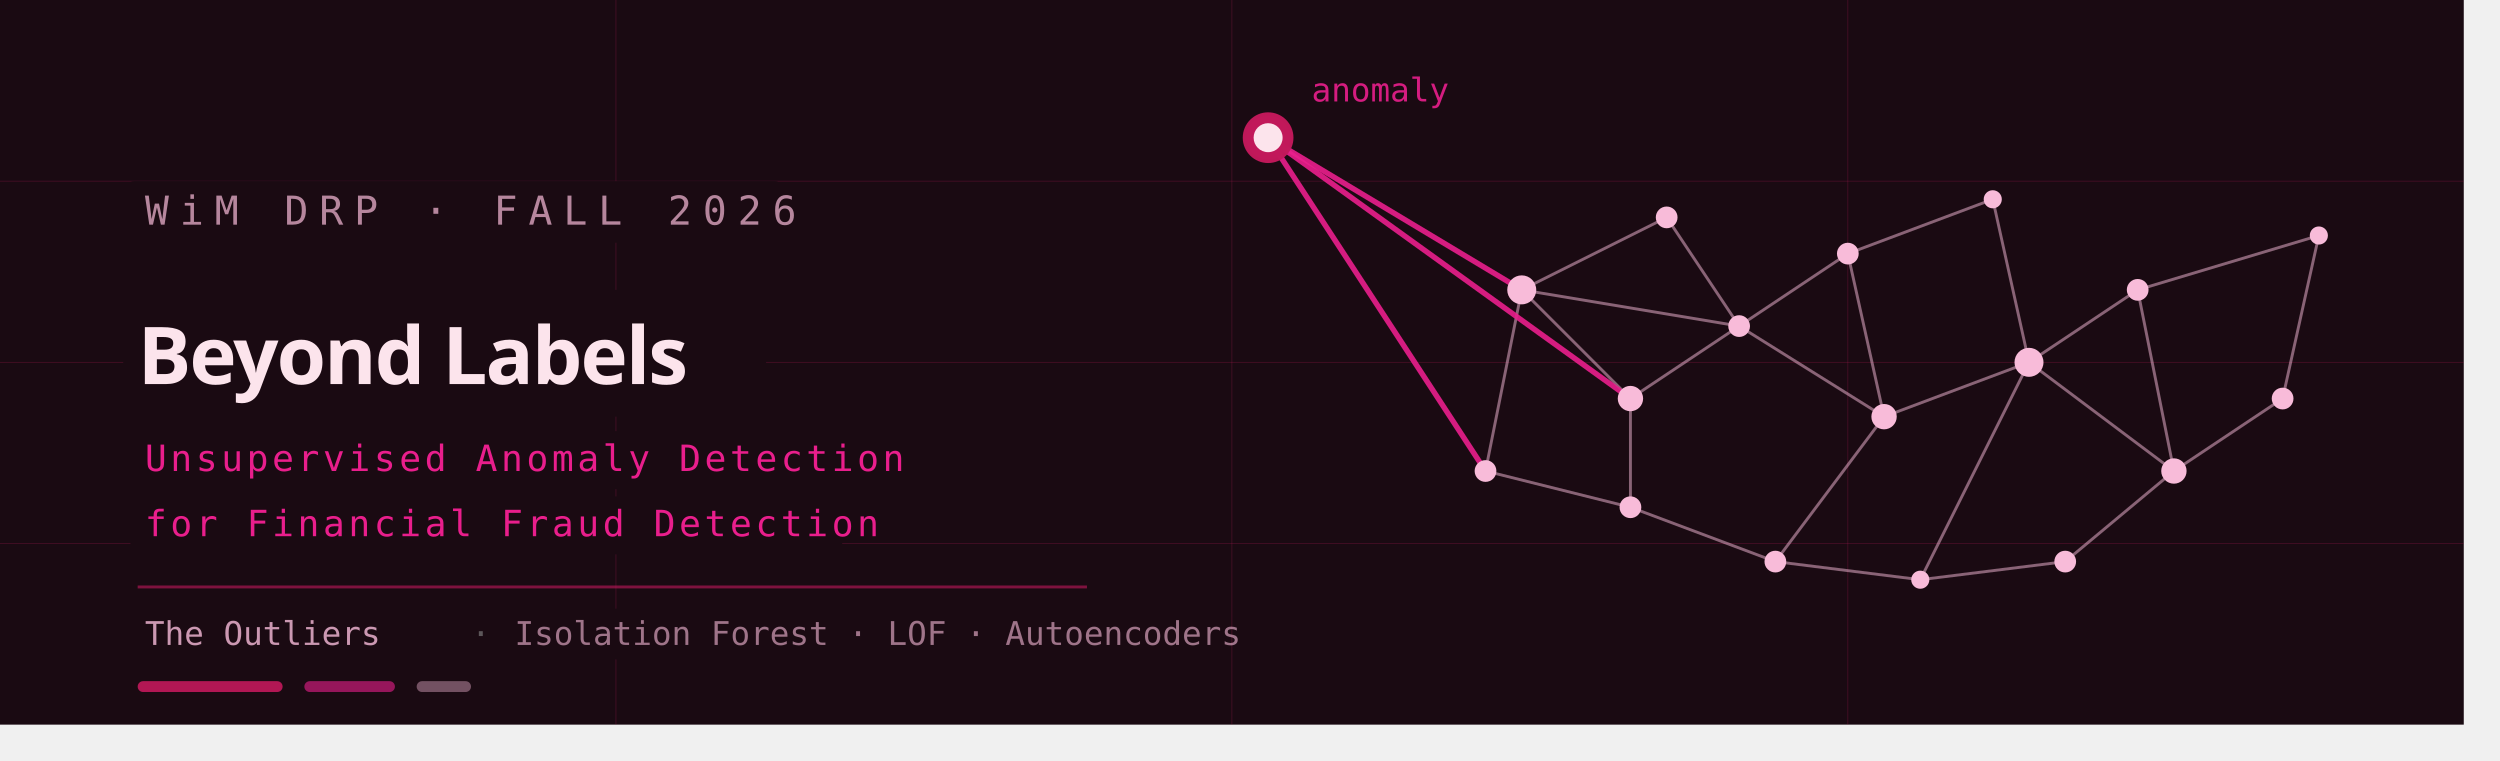
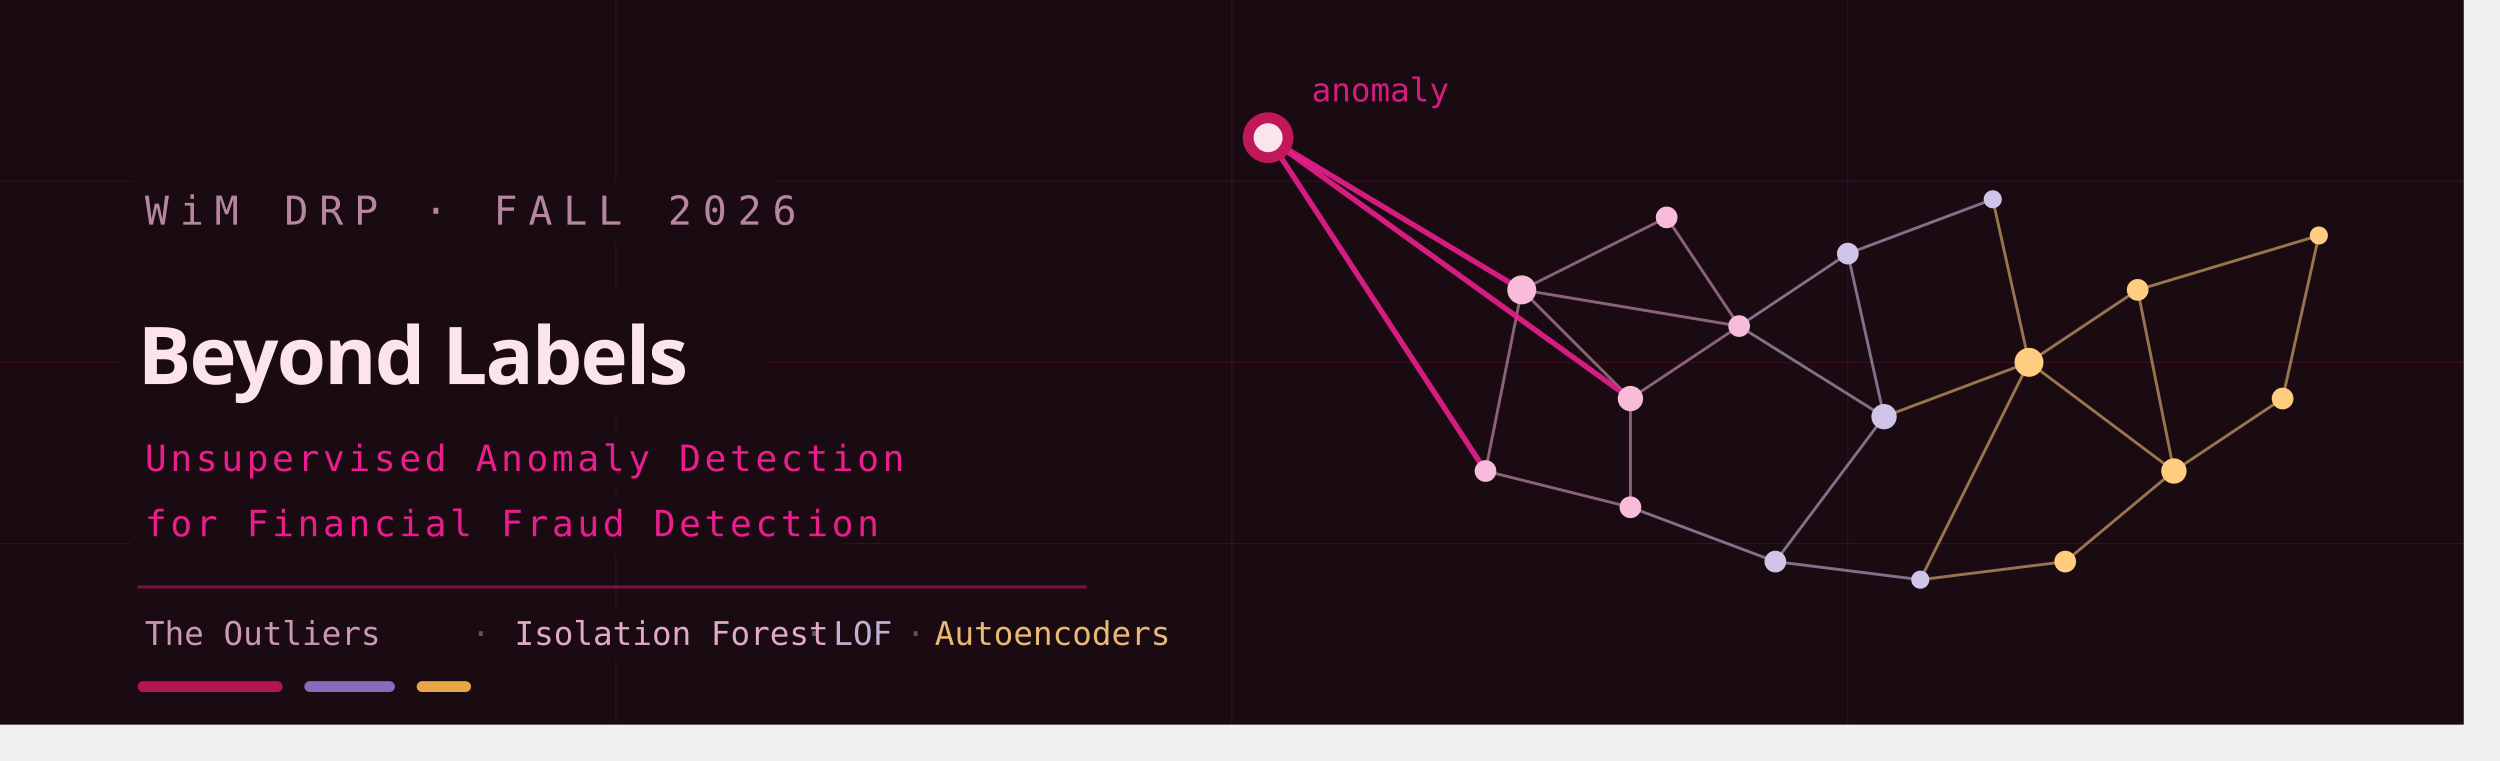
<svg xmlns="http://www.w3.org/2000/svg" width="100%" viewBox="0 0 690 210" role="img" style="">
  <defs>
    <style>
	@keyframes anomaly-pulse {
		0%, 100% { opacity: 0.28; transform: scale(1); }
		50% { opacity: 0.72; transform: scale(1.7); }
	}
	.anomaly-halo {
		transform-box: fill-box;
		transform-origin: center;
		animation: anomaly-pulse 2.4s ease-in-out infinite;
	}
	@media (prefers-reduced-motion: reduce) {
		.anomaly-halo { animation: none; }
	}
</style>
    <mask id="imagine-text-gaps-5be674" maskUnits="userSpaceOnUse">
      <rect x="0" y="0" width="690" height="210" fill="white" />
      <rect x="358" y="18" width="42.689" height="14" fill="black" rx="2" />
      <rect x="35" y="50" width="180.922" height="17" fill="black" rx="2" />
      <rect x="34" y="80" width="177.443" height="35" fill="black" rx="2" />
      <rect x="36" y="119" width="202.953" height="16" fill="black" rx="2" />
      <rect x="36" y="137" width="196.453" height="16" fill="black" rx="2" />
      <rect x="36" y="168" width="67.431" height="14" fill="black" rx="2" />
      <rect x="126" y="168" width="12.953" height="14" fill="black" rx="2" />
      <rect x="138" y="168" width="191.137" height="14" fill="black" rx="2" />
    </mask>
  </defs>
  <rect width="680" height="200" fill="#1a0a12" style="fill:rgb(26, 10, 18);stroke:none;color:rgb(11, 11, 11);stroke-width:1px;stroke-linecap:butt;stroke-linejoin:miter;opacity:1;font-family:anthropic-sans, -apple-system, BlinkMacSystemFont, &quot;Segoe UI&quot;, sans-serif;font-size:16px;font-weight:400;text-anchor:start;dominant-baseline:auto" />
  <line x1="0" y1="50" x2="680" y2="50" stroke="#C2185B" stroke-width="0.2" opacity="0.3" mask="url(#imagine-text-gaps-5be674)" style="fill:rgb(0, 0, 0);stroke:rgb(194, 24, 91);color:rgb(11, 11, 11);stroke-width:0.2px;stroke-linecap:butt;stroke-linejoin:miter;opacity:0.3;font-family:anthropic-sans, -apple-system, BlinkMacSystemFont, &quot;Segoe UI&quot;, sans-serif;font-size:16px;font-weight:400;text-anchor:start;dominant-baseline:auto" />
  <line x1="0" y1="100" x2="680" y2="100" stroke="#C2185B" stroke-width="0.2" opacity="0.3" mask="url(#imagine-text-gaps-5be674)" style="fill:rgb(0, 0, 0);stroke:rgb(194, 24, 91);color:rgb(11, 11, 11);stroke-width:0.2px;stroke-linecap:butt;stroke-linejoin:miter;opacity:0.3;font-family:anthropic-sans, -apple-system, BlinkMacSystemFont, &quot;Segoe UI&quot;, sans-serif;font-size:16px;font-weight:400;text-anchor:start;dominant-baseline:auto" />
  <line x1="0" y1="150" x2="680" y2="150" stroke="#C2185B" stroke-width="0.2" opacity="0.3" mask="url(#imagine-text-gaps-5be674)" style="fill:rgb(0, 0, 0);stroke:rgb(194, 24, 91);color:rgb(11, 11, 11);stroke-width:0.2px;stroke-linecap:butt;stroke-linejoin:miter;opacity:0.3;font-family:anthropic-sans, -apple-system, BlinkMacSystemFont, &quot;Segoe UI&quot;, sans-serif;font-size:16px;font-weight:400;text-anchor:start;dominant-baseline:auto" />
  <line x1="170" y1="0" x2="170" y2="200" stroke="#C2185B" stroke-width="0.2" opacity="0.3" mask="url(#imagine-text-gaps-5be674)" style="fill:rgb(0, 0, 0);stroke:rgb(194, 24, 91);color:rgb(11, 11, 11);stroke-width:0.2px;stroke-linecap:butt;stroke-linejoin:miter;opacity:0.3;font-family:anthropic-sans, -apple-system, BlinkMacSystemFont, &quot;Segoe UI&quot;, sans-serif;font-size:16px;font-weight:400;text-anchor:start;dominant-baseline:auto" />
  <line x1="340" y1="0" x2="340" y2="200" stroke="#C2185B" stroke-width="0.2" opacity="0.3" style="fill:rgb(0, 0, 0);stroke:rgb(194, 24, 91);color:rgb(11, 11, 11);stroke-width:0.2px;stroke-linecap:butt;stroke-linejoin:miter;opacity:0.3;font-family:anthropic-sans, -apple-system, BlinkMacSystemFont, &quot;Segoe UI&quot;, sans-serif;font-size:16px;font-weight:400;text-anchor:start;dominant-baseline:auto" />
  <line x1="510" y1="0" x2="510" y2="200" stroke="#C2185B" stroke-width="0.2" opacity="0.3" style="fill:rgb(0, 0, 0);stroke:rgb(194, 24, 91);color:rgb(11, 11, 11);stroke-width:0.2px;stroke-linecap:butt;stroke-linejoin:miter;opacity:0.3;font-family:anthropic-sans, -apple-system, BlinkMacSystemFont, &quot;Segoe UI&quot;, sans-serif;font-size:16px;font-weight:400;text-anchor:start;dominant-baseline:auto" />
  <line x1="420" y1="80" x2="460" y2="60" style="fill:rgb(0, 0, 0);stroke:rgb(248, 187, 217);color:rgb(11, 11, 11);stroke-width:0.8px;stroke-linecap:butt;stroke-linejoin:miter;opacity:0.5;font-family:anthropic-sans, -apple-system, BlinkMacSystemFont, &quot;Segoe UI&quot;, sans-serif;font-size:16px;font-weight:400;text-anchor:start;dominant-baseline:auto" />
  <line x1="420" y1="80" x2="450" y2="110" style="fill:rgb(0, 0, 0);stroke:rgb(248, 187, 217);color:rgb(11, 11, 11);stroke-width:0.8px;stroke-linecap:butt;stroke-linejoin:miter;opacity:0.5;font-family:anthropic-sans, -apple-system, BlinkMacSystemFont, &quot;Segoe UI&quot;, sans-serif;font-size:16px;font-weight:400;text-anchor:start;dominant-baseline:auto" />
  <line x1="420" y1="80" x2="480" y2="90" style="fill:rgb(0, 0, 0);stroke:rgb(248, 187, 217);color:rgb(11, 11, 11);stroke-width:0.8px;stroke-linecap:butt;stroke-linejoin:miter;opacity:0.5;font-family:anthropic-sans, -apple-system, BlinkMacSystemFont, &quot;Segoe UI&quot;, sans-serif;font-size:16px;font-weight:400;text-anchor:start;dominant-baseline:auto" />
  <line x1="460" y1="60" x2="480" y2="90" style="fill:rgb(0, 0, 0);stroke:rgb(248, 187, 217);color:rgb(11, 11, 11);stroke-width:0.8px;stroke-linecap:butt;stroke-linejoin:miter;opacity:0.5;font-family:anthropic-sans, -apple-system, BlinkMacSystemFont, &quot;Segoe UI&quot;, sans-serif;font-size:16px;font-weight:400;text-anchor:start;dominant-baseline:auto" />
  <line x1="450" y1="110" x2="480" y2="90" style="fill:rgb(0, 0, 0);stroke:rgb(248, 187, 217);color:rgb(11, 11, 11);stroke-width:0.8px;stroke-linecap:butt;stroke-linejoin:miter;opacity:0.5;font-family:anthropic-sans, -apple-system, BlinkMacSystemFont, &quot;Segoe UI&quot;, sans-serif;font-size:16px;font-weight:400;text-anchor:start;dominant-baseline:auto" />
-   <line x1="480" y1="90" x2="510" y2="70" style="fill:rgb(0, 0, 0);stroke:rgb(248, 187, 217);color:rgb(11, 11, 11);stroke-width:0.8px;stroke-linecap:butt;stroke-linejoin:miter;opacity:0.5;font-family:anthropic-sans, -apple-system, BlinkMacSystemFont, &quot;Segoe UI&quot;, sans-serif;font-size:16px;font-weight:400;text-anchor:start;dominant-baseline:auto" />
-   <line x1="480" y1="90" x2="520" y2="115" style="fill:rgb(0, 0, 0);stroke:rgb(248, 187, 217);color:rgb(11, 11, 11);stroke-width:0.8px;stroke-linecap:butt;stroke-linejoin:miter;opacity:0.5;font-family:anthropic-sans, -apple-system, BlinkMacSystemFont, &quot;Segoe UI&quot;, sans-serif;font-size:16px;font-weight:400;text-anchor:start;dominant-baseline:auto" />
-   <line x1="510" y1="70" x2="520" y2="115" style="fill:rgb(0, 0, 0);stroke:rgb(248, 187, 217);color:rgb(11, 11, 11);stroke-width:0.8px;stroke-linecap:butt;stroke-linejoin:miter;opacity:0.5;font-family:anthropic-sans, -apple-system, BlinkMacSystemFont, &quot;Segoe UI&quot;, sans-serif;font-size:16px;font-weight:400;text-anchor:start;dominant-baseline:auto" />
-   <line x1="520" y1="115" x2="560" y2="100" style="fill:rgb(0, 0, 0);stroke:rgb(248, 187, 217);color:rgb(11, 11, 11);stroke-width:0.8px;stroke-linecap:butt;stroke-linejoin:miter;opacity:0.5;font-family:anthropic-sans, -apple-system, BlinkMacSystemFont, &quot;Segoe UI&quot;, sans-serif;font-size:16px;font-weight:400;text-anchor:start;dominant-baseline:auto" />
-   <line x1="510" y1="70" x2="550" y2="55" style="fill:rgb(0, 0, 0);stroke:rgb(248, 187, 217);color:rgb(11, 11, 11);stroke-width:0.8px;stroke-linecap:butt;stroke-linejoin:miter;opacity:0.5;font-family:anthropic-sans, -apple-system, BlinkMacSystemFont, &quot;Segoe UI&quot;, sans-serif;font-size:16px;font-weight:400;text-anchor:start;dominant-baseline:auto" />
-   <line x1="550" y1="55" x2="560" y2="100" style="fill:rgb(0, 0, 0);stroke:rgb(248, 187, 217);color:rgb(11, 11, 11);stroke-width:0.8px;stroke-linecap:butt;stroke-linejoin:miter;opacity:0.5;font-family:anthropic-sans, -apple-system, BlinkMacSystemFont, &quot;Segoe UI&quot;, sans-serif;font-size:16px;font-weight:400;text-anchor:start;dominant-baseline:auto" />
-   <line x1="560" y1="100" x2="590" y2="80" style="fill:rgb(0, 0, 0);stroke:rgb(248, 187, 217);color:rgb(11, 11, 11);stroke-width:0.8px;stroke-linecap:butt;stroke-linejoin:miter;opacity:0.5;font-family:anthropic-sans, -apple-system, BlinkMacSystemFont, &quot;Segoe UI&quot;, sans-serif;font-size:16px;font-weight:400;text-anchor:start;dominant-baseline:auto" />
-   <line x1="560" y1="100" x2="600" y2="130" style="fill:rgb(0, 0, 0);stroke:rgb(248, 187, 217);color:rgb(11, 11, 11);stroke-width:0.8px;stroke-linecap:butt;stroke-linejoin:miter;opacity:0.5;font-family:anthropic-sans, -apple-system, BlinkMacSystemFont, &quot;Segoe UI&quot;, sans-serif;font-size:16px;font-weight:400;text-anchor:start;dominant-baseline:auto" />
-   <line x1="590" y1="80" x2="600" y2="130" style="fill:rgb(0, 0, 0);stroke:rgb(248, 187, 217);color:rgb(11, 11, 11);stroke-width:0.8px;stroke-linecap:butt;stroke-linejoin:miter;opacity:0.5;font-family:anthropic-sans, -apple-system, BlinkMacSystemFont, &quot;Segoe UI&quot;, sans-serif;font-size:16px;font-weight:400;text-anchor:start;dominant-baseline:auto" />
-   <line x1="600" y1="130" x2="630" y2="110" style="fill:rgb(0, 0, 0);stroke:rgb(248, 187, 217);color:rgb(11, 11, 11);stroke-width:0.8px;stroke-linecap:butt;stroke-linejoin:miter;opacity:0.5;font-family:anthropic-sans, -apple-system, BlinkMacSystemFont, &quot;Segoe UI&quot;, sans-serif;font-size:16px;font-weight:400;text-anchor:start;dominant-baseline:auto" />
-   <line x1="590" y1="80" x2="640" y2="65" style="fill:rgb(0, 0, 0);stroke:rgb(248, 187, 217);color:rgb(11, 11, 11);stroke-width:0.8px;stroke-linecap:butt;stroke-linejoin:miter;opacity:0.5;font-family:anthropic-sans, -apple-system, BlinkMacSystemFont, &quot;Segoe UI&quot;, sans-serif;font-size:16px;font-weight:400;text-anchor:start;dominant-baseline:auto" />
-   <line x1="640" y1="65" x2="630" y2="110" style="fill:rgb(0, 0, 0);stroke:rgb(248, 187, 217);color:rgb(11, 11, 11);stroke-width:0.8px;stroke-linecap:butt;stroke-linejoin:miter;opacity:0.5;font-family:anthropic-sans, -apple-system, BlinkMacSystemFont, &quot;Segoe UI&quot;, sans-serif;font-size:16px;font-weight:400;text-anchor:start;dominant-baseline:auto" />
  <line x1="420" y1="80" x2="410" y2="130" style="fill:rgb(0, 0, 0);stroke:rgb(248, 187, 217);color:rgb(11, 11, 11);stroke-width:0.8px;stroke-linecap:butt;stroke-linejoin:miter;opacity:0.5;font-family:anthropic-sans, -apple-system, BlinkMacSystemFont, &quot;Segoe UI&quot;, sans-serif;font-size:16px;font-weight:400;text-anchor:start;dominant-baseline:auto" />
  <line x1="410" y1="130" x2="450" y2="140" style="fill:rgb(0, 0, 0);stroke:rgb(248, 187, 217);color:rgb(11, 11, 11);stroke-width:0.8px;stroke-linecap:butt;stroke-linejoin:miter;opacity:0.5;font-family:anthropic-sans, -apple-system, BlinkMacSystemFont, &quot;Segoe UI&quot;, sans-serif;font-size:16px;font-weight:400;text-anchor:start;dominant-baseline:auto" />
  <line x1="450" y1="140" x2="450" y2="110" style="fill:rgb(0, 0, 0);stroke:rgb(248, 187, 217);color:rgb(11, 11, 11);stroke-width:0.8px;stroke-linecap:butt;stroke-linejoin:miter;opacity:0.5;font-family:anthropic-sans, -apple-system, BlinkMacSystemFont, &quot;Segoe UI&quot;, sans-serif;font-size:16px;font-weight:400;text-anchor:start;dominant-baseline:auto" />
-   <line x1="450" y1="140" x2="490" y2="155" style="fill:rgb(0, 0, 0);stroke:rgb(248, 187, 217);color:rgb(11, 11, 11);stroke-width:0.8px;stroke-linecap:butt;stroke-linejoin:miter;opacity:0.5;font-family:anthropic-sans, -apple-system, BlinkMacSystemFont, &quot;Segoe UI&quot;, sans-serif;font-size:16px;font-weight:400;text-anchor:start;dominant-baseline:auto" />
-   <line x1="490" y1="155" x2="520" y2="115" style="fill:rgb(0, 0, 0);stroke:rgb(248, 187, 217);color:rgb(11, 11, 11);stroke-width:0.8px;stroke-linecap:butt;stroke-linejoin:miter;opacity:0.5;font-family:anthropic-sans, -apple-system, BlinkMacSystemFont, &quot;Segoe UI&quot;, sans-serif;font-size:16px;font-weight:400;text-anchor:start;dominant-baseline:auto" />
-   <line x1="490" y1="155" x2="530" y2="160" style="fill:rgb(0, 0, 0);stroke:rgb(248, 187, 217);color:rgb(11, 11, 11);stroke-width:0.8px;stroke-linecap:butt;stroke-linejoin:miter;opacity:0.5;font-family:anthropic-sans, -apple-system, BlinkMacSystemFont, &quot;Segoe UI&quot;, sans-serif;font-size:16px;font-weight:400;text-anchor:start;dominant-baseline:auto" />
-   <line x1="530" y1="160" x2="560" y2="100" style="fill:rgb(0, 0, 0);stroke:rgb(248, 187, 217);color:rgb(11, 11, 11);stroke-width:0.8px;stroke-linecap:butt;stroke-linejoin:miter;opacity:0.5;font-family:anthropic-sans, -apple-system, BlinkMacSystemFont, &quot;Segoe UI&quot;, sans-serif;font-size:16px;font-weight:400;text-anchor:start;dominant-baseline:auto" />
-   <line x1="530" y1="160" x2="570" y2="155" style="fill:rgb(0, 0, 0);stroke:rgb(248, 187, 217);color:rgb(11, 11, 11);stroke-width:0.8px;stroke-linecap:butt;stroke-linejoin:miter;opacity:0.5;font-family:anthropic-sans, -apple-system, BlinkMacSystemFont, &quot;Segoe UI&quot;, sans-serif;font-size:16px;font-weight:400;text-anchor:start;dominant-baseline:auto" />
-   <line x1="570" y1="155" x2="600" y2="130" style="fill:rgb(0, 0, 0);stroke:rgb(248, 187, 217);color:rgb(11, 11, 11);stroke-width:0.8px;stroke-linecap:butt;stroke-linejoin:miter;opacity:0.5;font-family:anthropic-sans, -apple-system, BlinkMacSystemFont, &quot;Segoe UI&quot;, sans-serif;font-size:16px;font-weight:400;text-anchor:start;dominant-baseline:auto" />
+   <line x1="480" y1="90" x2="510" y2="70" style="fill:rgb(0, 0, 0);stroke:rgb(209, 196, 233);color:rgb(11, 11, 11);stroke-width:0.8px;stroke-linecap:butt;stroke-linejoin:miter;opacity:0.55;font-family:anthropic-sans, -apple-system, BlinkMacSystemFont, &quot;Segoe UI&quot;, sans-serif;font-size:16px;font-weight:400;text-anchor:start;dominant-baseline:auto" />
+   <line x1="480" y1="90" x2="520" y2="115" style="fill:rgb(0, 0, 0);stroke:rgb(209, 196, 233);color:rgb(11, 11, 11);stroke-width:0.8px;stroke-linecap:butt;stroke-linejoin:miter;opacity:0.55;font-family:anthropic-sans, -apple-system, BlinkMacSystemFont, &quot;Segoe UI&quot;, sans-serif;font-size:16px;font-weight:400;text-anchor:start;dominant-baseline:auto" />
+   <line x1="510" y1="70" x2="520" y2="115" style="fill:rgb(0, 0, 0);stroke:rgb(209, 196, 233);color:rgb(11, 11, 11);stroke-width:0.8px;stroke-linecap:butt;stroke-linejoin:miter;opacity:0.55;font-family:anthropic-sans, -apple-system, BlinkMacSystemFont, &quot;Segoe UI&quot;, sans-serif;font-size:16px;font-weight:400;text-anchor:start;dominant-baseline:auto" />
+   <line x1="510" y1="70" x2="550" y2="55" style="fill:rgb(0, 0, 0);stroke:rgb(209, 196, 233);color:rgb(11, 11, 11);stroke-width:0.8px;stroke-linecap:butt;stroke-linejoin:miter;opacity:0.55;font-family:anthropic-sans, -apple-system, BlinkMacSystemFont, &quot;Segoe UI&quot;, sans-serif;font-size:16px;font-weight:400;text-anchor:start;dominant-baseline:auto" />
+   <line x1="450" y1="140" x2="490" y2="155" style="fill:rgb(0, 0, 0);stroke:rgb(209, 196, 233);color:rgb(11, 11, 11);stroke-width:0.8px;stroke-linecap:butt;stroke-linejoin:miter;opacity:0.55;font-family:anthropic-sans, -apple-system, BlinkMacSystemFont, &quot;Segoe UI&quot;, sans-serif;font-size:16px;font-weight:400;text-anchor:start;dominant-baseline:auto" />
+   <line x1="490" y1="155" x2="520" y2="115" style="fill:rgb(0, 0, 0);stroke:rgb(209, 196, 233);color:rgb(11, 11, 11);stroke-width:0.8px;stroke-linecap:butt;stroke-linejoin:miter;opacity:0.55;font-family:anthropic-sans, -apple-system, BlinkMacSystemFont, &quot;Segoe UI&quot;, sans-serif;font-size:16px;font-weight:400;text-anchor:start;dominant-baseline:auto" />
+   <line x1="490" y1="155" x2="530" y2="160" style="fill:rgb(0, 0, 0);stroke:rgb(209, 196, 233);color:rgb(11, 11, 11);stroke-width:0.8px;stroke-linecap:butt;stroke-linejoin:miter;opacity:0.55;font-family:anthropic-sans, -apple-system, BlinkMacSystemFont, &quot;Segoe UI&quot;, sans-serif;font-size:16px;font-weight:400;text-anchor:start;dominant-baseline:auto" />
+   <line x1="520" y1="115" x2="560" y2="100" style="fill:rgb(0, 0, 0);stroke:rgb(255, 204, 128);color:rgb(11, 11, 11);stroke-width:0.8px;stroke-linecap:butt;stroke-linejoin:miter;opacity:0.55;font-family:anthropic-sans, -apple-system, BlinkMacSystemFont, &quot;Segoe UI&quot;, sans-serif;font-size:16px;font-weight:400;text-anchor:start;dominant-baseline:auto" />
+   <line x1="550" y1="55" x2="560" y2="100" style="fill:rgb(0, 0, 0);stroke:rgb(255, 204, 128);color:rgb(11, 11, 11);stroke-width:0.8px;stroke-linecap:butt;stroke-linejoin:miter;opacity:0.55;font-family:anthropic-sans, -apple-system, BlinkMacSystemFont, &quot;Segoe UI&quot;, sans-serif;font-size:16px;font-weight:400;text-anchor:start;dominant-baseline:auto" />
+   <line x1="560" y1="100" x2="590" y2="80" style="fill:rgb(0, 0, 0);stroke:rgb(255, 204, 128);color:rgb(11, 11, 11);stroke-width:0.8px;stroke-linecap:butt;stroke-linejoin:miter;opacity:0.55;font-family:anthropic-sans, -apple-system, BlinkMacSystemFont, &quot;Segoe UI&quot;, sans-serif;font-size:16px;font-weight:400;text-anchor:start;dominant-baseline:auto" />
+   <line x1="560" y1="100" x2="600" y2="130" style="fill:rgb(0, 0, 0);stroke:rgb(255, 204, 128);color:rgb(11, 11, 11);stroke-width:0.8px;stroke-linecap:butt;stroke-linejoin:miter;opacity:0.55;font-family:anthropic-sans, -apple-system, BlinkMacSystemFont, &quot;Segoe UI&quot;, sans-serif;font-size:16px;font-weight:400;text-anchor:start;dominant-baseline:auto" />
+   <line x1="590" y1="80" x2="600" y2="130" style="fill:rgb(0, 0, 0);stroke:rgb(255, 204, 128);color:rgb(11, 11, 11);stroke-width:0.8px;stroke-linecap:butt;stroke-linejoin:miter;opacity:0.55;font-family:anthropic-sans, -apple-system, BlinkMacSystemFont, &quot;Segoe UI&quot;, sans-serif;font-size:16px;font-weight:400;text-anchor:start;dominant-baseline:auto" />
+   <line x1="600" y1="130" x2="630" y2="110" style="fill:rgb(0, 0, 0);stroke:rgb(255, 204, 128);color:rgb(11, 11, 11);stroke-width:0.8px;stroke-linecap:butt;stroke-linejoin:miter;opacity:0.55;font-family:anthropic-sans, -apple-system, BlinkMacSystemFont, &quot;Segoe UI&quot;, sans-serif;font-size:16px;font-weight:400;text-anchor:start;dominant-baseline:auto" />
+   <line x1="590" y1="80" x2="640" y2="65" style="fill:rgb(0, 0, 0);stroke:rgb(255, 204, 128);color:rgb(11, 11, 11);stroke-width:0.8px;stroke-linecap:butt;stroke-linejoin:miter;opacity:0.55;font-family:anthropic-sans, -apple-system, BlinkMacSystemFont, &quot;Segoe UI&quot;, sans-serif;font-size:16px;font-weight:400;text-anchor:start;dominant-baseline:auto" />
+   <line x1="640" y1="65" x2="630" y2="110" style="fill:rgb(0, 0, 0);stroke:rgb(255, 204, 128);color:rgb(11, 11, 11);stroke-width:0.8px;stroke-linecap:butt;stroke-linejoin:miter;opacity:0.55;font-family:anthropic-sans, -apple-system, BlinkMacSystemFont, &quot;Segoe UI&quot;, sans-serif;font-size:16px;font-weight:400;text-anchor:start;dominant-baseline:auto" />
+   <line x1="530" y1="160" x2="560" y2="100" style="fill:rgb(0, 0, 0);stroke:rgb(255, 204, 128);color:rgb(11, 11, 11);stroke-width:0.8px;stroke-linecap:butt;stroke-linejoin:miter;opacity:0.55;font-family:anthropic-sans, -apple-system, BlinkMacSystemFont, &quot;Segoe UI&quot;, sans-serif;font-size:16px;font-weight:400;text-anchor:start;dominant-baseline:auto" />
+   <line x1="530" y1="160" x2="570" y2="155" style="fill:rgb(0, 0, 0);stroke:rgb(255, 204, 128);color:rgb(11, 11, 11);stroke-width:0.8px;stroke-linecap:butt;stroke-linejoin:miter;opacity:0.55;font-family:anthropic-sans, -apple-system, BlinkMacSystemFont, &quot;Segoe UI&quot;, sans-serif;font-size:16px;font-weight:400;text-anchor:start;dominant-baseline:auto" />
+   <line x1="570" y1="155" x2="600" y2="130" style="fill:rgb(0, 0, 0);stroke:rgb(255, 204, 128);color:rgb(11, 11, 11);stroke-width:0.8px;stroke-linecap:butt;stroke-linejoin:miter;opacity:0.55;font-family:anthropic-sans, -apple-system, BlinkMacSystemFont, &quot;Segoe UI&quot;, sans-serif;font-size:16px;font-weight:400;text-anchor:start;dominant-baseline:auto" />
  <line x1="350" y1="38" x2="420" y2="80" style="fill:rgb(0, 0, 0);stroke:rgb(233, 30, 140);color:rgb(11, 11, 11);stroke-width:1.5px;stroke-linecap:butt;stroke-linejoin:miter;opacity:0.9;font-family:anthropic-sans, -apple-system, BlinkMacSystemFont, &quot;Segoe UI&quot;, sans-serif;font-size:16px;font-weight:400;text-anchor:start;dominant-baseline:auto" />
  <line x1="350" y1="38" x2="410" y2="130" style="fill:rgb(0, 0, 0);stroke:rgb(233, 30, 140);color:rgb(11, 11, 11);stroke-width:1.5px;stroke-linecap:butt;stroke-linejoin:miter;opacity:0.9;font-family:anthropic-sans, -apple-system, BlinkMacSystemFont, &quot;Segoe UI&quot;, sans-serif;font-size:16px;font-weight:400;text-anchor:start;dominant-baseline:auto" />
  <line x1="350" y1="38" x2="450" y2="110" style="fill:rgb(0, 0, 0);stroke:rgb(233, 30, 140);color:rgb(11, 11, 11);stroke-width:1.5px;stroke-linecap:butt;stroke-linejoin:miter;opacity:0.9;font-family:anthropic-sans, -apple-system, BlinkMacSystemFont, &quot;Segoe UI&quot;, sans-serif;font-size:16px;font-weight:400;text-anchor:start;dominant-baseline:auto" />
  <circle cx="420" cy="80" r="4" style="fill:rgb(248, 187, 217);stroke:none;color:rgb(11, 11, 11);stroke-width:1px;stroke-linecap:butt;stroke-linejoin:miter;opacity:1;font-family:anthropic-sans, -apple-system, BlinkMacSystemFont, &quot;Segoe UI&quot;, sans-serif;font-size:16px;font-weight:400;text-anchor:start;dominant-baseline:auto" />
  <circle cx="460" cy="60" r="3" style="fill:rgb(248, 187, 217);stroke:none;color:rgb(11, 11, 11);stroke-width:1px;stroke-linecap:butt;stroke-linejoin:miter;opacity:1;font-family:anthropic-sans, -apple-system, BlinkMacSystemFont, &quot;Segoe UI&quot;, sans-serif;font-size:16px;font-weight:400;text-anchor:start;dominant-baseline:auto" />
  <circle cx="450" cy="110" r="3.5" style="fill:rgb(248, 187, 217);stroke:none;color:rgb(11, 11, 11);stroke-width:1px;stroke-linecap:butt;stroke-linejoin:miter;opacity:1;font-family:anthropic-sans, -apple-system, BlinkMacSystemFont, &quot;Segoe UI&quot;, sans-serif;font-size:16px;font-weight:400;text-anchor:start;dominant-baseline:auto" />
  <circle cx="480" cy="90" r="3" style="fill:rgb(248, 187, 217);stroke:none;color:rgb(11, 11, 11);stroke-width:1px;stroke-linecap:butt;stroke-linejoin:miter;opacity:1;font-family:anthropic-sans, -apple-system, BlinkMacSystemFont, &quot;Segoe UI&quot;, sans-serif;font-size:16px;font-weight:400;text-anchor:start;dominant-baseline:auto" />
-   <circle cx="510" cy="70" r="3" style="fill:rgb(248, 187, 217);stroke:none;color:rgb(11, 11, 11);stroke-width:1px;stroke-linecap:butt;stroke-linejoin:miter;opacity:1;font-family:anthropic-sans, -apple-system, BlinkMacSystemFont, &quot;Segoe UI&quot;, sans-serif;font-size:16px;font-weight:400;text-anchor:start;dominant-baseline:auto" />
-   <circle cx="520" cy="115" r="3.5" style="fill:rgb(248, 187, 217);stroke:none;color:rgb(11, 11, 11);stroke-width:1px;stroke-linecap:butt;stroke-linejoin:miter;opacity:1;font-family:anthropic-sans, -apple-system, BlinkMacSystemFont, &quot;Segoe UI&quot;, sans-serif;font-size:16px;font-weight:400;text-anchor:start;dominant-baseline:auto" />
-   <circle cx="550" cy="55" r="2.5" style="fill:rgb(248, 187, 217);stroke:none;color:rgb(11, 11, 11);stroke-width:1px;stroke-linecap:butt;stroke-linejoin:miter;opacity:1;font-family:anthropic-sans, -apple-system, BlinkMacSystemFont, &quot;Segoe UI&quot;, sans-serif;font-size:16px;font-weight:400;text-anchor:start;dominant-baseline:auto" />
-   <circle cx="560" cy="100" r="4" style="fill:rgb(248, 187, 217);stroke:none;color:rgb(11, 11, 11);stroke-width:1px;stroke-linecap:butt;stroke-linejoin:miter;opacity:1;font-family:anthropic-sans, -apple-system, BlinkMacSystemFont, &quot;Segoe UI&quot;, sans-serif;font-size:16px;font-weight:400;text-anchor:start;dominant-baseline:auto" />
-   <circle cx="590" cy="80" r="3" style="fill:rgb(248, 187, 217);stroke:none;color:rgb(11, 11, 11);stroke-width:1px;stroke-linecap:butt;stroke-linejoin:miter;opacity:1;font-family:anthropic-sans, -apple-system, BlinkMacSystemFont, &quot;Segoe UI&quot;, sans-serif;font-size:16px;font-weight:400;text-anchor:start;dominant-baseline:auto" />
-   <circle cx="600" cy="130" r="3.5" style="fill:rgb(248, 187, 217);stroke:none;color:rgb(11, 11, 11);stroke-width:1px;stroke-linecap:butt;stroke-linejoin:miter;opacity:1;font-family:anthropic-sans, -apple-system, BlinkMacSystemFont, &quot;Segoe UI&quot;, sans-serif;font-size:16px;font-weight:400;text-anchor:start;dominant-baseline:auto" />
-   <circle cx="630" cy="110" r="3" style="fill:rgb(248, 187, 217);stroke:none;color:rgb(11, 11, 11);stroke-width:1px;stroke-linecap:butt;stroke-linejoin:miter;opacity:1;font-family:anthropic-sans, -apple-system, BlinkMacSystemFont, &quot;Segoe UI&quot;, sans-serif;font-size:16px;font-weight:400;text-anchor:start;dominant-baseline:auto" />
-   <circle cx="640" cy="65" r="2.5" style="fill:rgb(248, 187, 217);stroke:none;color:rgb(11, 11, 11);stroke-width:1px;stroke-linecap:butt;stroke-linejoin:miter;opacity:1;font-family:anthropic-sans, -apple-system, BlinkMacSystemFont, &quot;Segoe UI&quot;, sans-serif;font-size:16px;font-weight:400;text-anchor:start;dominant-baseline:auto" />
  <circle cx="410" cy="130" r="3" style="fill:rgb(248, 187, 217);stroke:none;color:rgb(11, 11, 11);stroke-width:1px;stroke-linecap:butt;stroke-linejoin:miter;opacity:1;font-family:anthropic-sans, -apple-system, BlinkMacSystemFont, &quot;Segoe UI&quot;, sans-serif;font-size:16px;font-weight:400;text-anchor:start;dominant-baseline:auto" />
  <circle cx="450" cy="140" r="3" style="fill:rgb(248, 187, 217);stroke:none;color:rgb(11, 11, 11);stroke-width:1px;stroke-linecap:butt;stroke-linejoin:miter;opacity:1;font-family:anthropic-sans, -apple-system, BlinkMacSystemFont, &quot;Segoe UI&quot;, sans-serif;font-size:16px;font-weight:400;text-anchor:start;dominant-baseline:auto" />
-   <circle cx="490" cy="155" r="3" style="fill:rgb(248, 187, 217);stroke:none;color:rgb(11, 11, 11);stroke-width:1px;stroke-linecap:butt;stroke-linejoin:miter;opacity:1;font-family:anthropic-sans, -apple-system, BlinkMacSystemFont, &quot;Segoe UI&quot;, sans-serif;font-size:16px;font-weight:400;text-anchor:start;dominant-baseline:auto" />
-   <circle cx="530" cy="160" r="2.5" style="fill:rgb(248, 187, 217);stroke:none;color:rgb(11, 11, 11);stroke-width:1px;stroke-linecap:butt;stroke-linejoin:miter;opacity:1;font-family:anthropic-sans, -apple-system, BlinkMacSystemFont, &quot;Segoe UI&quot;, sans-serif;font-size:16px;font-weight:400;text-anchor:start;dominant-baseline:auto" />
-   <circle cx="570" cy="155" r="3" style="fill:rgb(248, 187, 217);stroke:none;color:rgb(11, 11, 11);stroke-width:1px;stroke-linecap:butt;stroke-linejoin:miter;opacity:1;font-family:anthropic-sans, -apple-system, BlinkMacSystemFont, &quot;Segoe UI&quot;, sans-serif;font-size:16px;font-weight:400;text-anchor:start;dominant-baseline:auto" />
+   <circle cx="510" cy="70" r="3" style="fill:rgb(209, 196, 233);stroke:none;color:rgb(11, 11, 11);stroke-width:1px;stroke-linecap:butt;stroke-linejoin:miter;opacity:1;font-family:anthropic-sans, -apple-system, BlinkMacSystemFont, &quot;Segoe UI&quot;, sans-serif;font-size:16px;font-weight:400;text-anchor:start;dominant-baseline:auto" />
+   <circle cx="520" cy="115" r="3.5" style="fill:rgb(209, 196, 233);stroke:none;color:rgb(11, 11, 11);stroke-width:1px;stroke-linecap:butt;stroke-linejoin:miter;opacity:1;font-family:anthropic-sans, -apple-system, BlinkMacSystemFont, &quot;Segoe UI&quot;, sans-serif;font-size:16px;font-weight:400;text-anchor:start;dominant-baseline:auto" />
+   <circle cx="550" cy="55" r="2.5" style="fill:rgb(209, 196, 233);stroke:none;color:rgb(11, 11, 11);stroke-width:1px;stroke-linecap:butt;stroke-linejoin:miter;opacity:1;font-family:anthropic-sans, -apple-system, BlinkMacSystemFont, &quot;Segoe UI&quot;, sans-serif;font-size:16px;font-weight:400;text-anchor:start;dominant-baseline:auto" />
+   <circle cx="490" cy="155" r="3" style="fill:rgb(209, 196, 233);stroke:none;color:rgb(11, 11, 11);stroke-width:1px;stroke-linecap:butt;stroke-linejoin:miter;opacity:1;font-family:anthropic-sans, -apple-system, BlinkMacSystemFont, &quot;Segoe UI&quot;, sans-serif;font-size:16px;font-weight:400;text-anchor:start;dominant-baseline:auto" />
+   <circle cx="530" cy="160" r="2.5" style="fill:rgb(209, 196, 233);stroke:none;color:rgb(11, 11, 11);stroke-width:1px;stroke-linecap:butt;stroke-linejoin:miter;opacity:1;font-family:anthropic-sans, -apple-system, BlinkMacSystemFont, &quot;Segoe UI&quot;, sans-serif;font-size:16px;font-weight:400;text-anchor:start;dominant-baseline:auto" />
+   <circle cx="560" cy="100" r="4" style="fill:rgb(255, 204, 128);stroke:none;color:rgb(11, 11, 11);stroke-width:1px;stroke-linecap:butt;stroke-linejoin:miter;opacity:1;font-family:anthropic-sans, -apple-system, BlinkMacSystemFont, &quot;Segoe UI&quot;, sans-serif;font-size:16px;font-weight:400;text-anchor:start;dominant-baseline:auto" />
+   <circle cx="590" cy="80" r="3" style="fill:rgb(255, 204, 128);stroke:none;color:rgb(11, 11, 11);stroke-width:1px;stroke-linecap:butt;stroke-linejoin:miter;opacity:1;font-family:anthropic-sans, -apple-system, BlinkMacSystemFont, &quot;Segoe UI&quot;, sans-serif;font-size:16px;font-weight:400;text-anchor:start;dominant-baseline:auto" />
+   <circle cx="600" cy="130" r="3.5" style="fill:rgb(255, 204, 128);stroke:none;color:rgb(11, 11, 11);stroke-width:1px;stroke-linecap:butt;stroke-linejoin:miter;opacity:1;font-family:anthropic-sans, -apple-system, BlinkMacSystemFont, &quot;Segoe UI&quot;, sans-serif;font-size:16px;font-weight:400;text-anchor:start;dominant-baseline:auto" />
+   <circle cx="630" cy="110" r="3" style="fill:rgb(255, 204, 128);stroke:none;color:rgb(11, 11, 11);stroke-width:1px;stroke-linecap:butt;stroke-linejoin:miter;opacity:1;font-family:anthropic-sans, -apple-system, BlinkMacSystemFont, &quot;Segoe UI&quot;, sans-serif;font-size:16px;font-weight:400;text-anchor:start;dominant-baseline:auto" />
+   <circle cx="640" cy="65" r="2.5" style="fill:rgb(255, 204, 128);stroke:none;color:rgb(11, 11, 11);stroke-width:1px;stroke-linecap:butt;stroke-linejoin:miter;opacity:1;font-family:anthropic-sans, -apple-system, BlinkMacSystemFont, &quot;Segoe UI&quot;, sans-serif;font-size:16px;font-weight:400;text-anchor:start;dominant-baseline:auto" />
+   <circle cx="570" cy="155" r="3" style="fill:rgb(255, 204, 128);stroke:none;color:rgb(11, 11, 11);stroke-width:1px;stroke-linecap:butt;stroke-linejoin:miter;opacity:1;font-family:anthropic-sans, -apple-system, BlinkMacSystemFont, &quot;Segoe UI&quot;, sans-serif;font-size:16px;font-weight:400;text-anchor:start;dominant-baseline:auto" />
  <circle class="anomaly-halo" cx="350" cy="38" r="6" fill="#C2185B" opacity="0.6" style="fill:rgb(194, 24, 91);stroke:none;color:rgb(11, 11, 11);stroke-width:1px;stroke-linecap:butt;stroke-linejoin:miter;opacity:0.713;font-family:anthropic-sans, -apple-system, BlinkMacSystemFont, &quot;Segoe UI&quot;, sans-serif;font-size:16px;font-weight:400;text-anchor:start;dominant-baseline:auto" />
  <circle class="anomaly-halo" cx="350" cy="38" r="6" fill="#C2185B" opacity="0.4" style="fill:rgb(194, 24, 91);stroke:none;color:rgb(11, 11, 11);stroke-width:1px;stroke-linecap:butt;stroke-linejoin:miter;opacity:0.094;font-family:anthropic-sans, -apple-system, BlinkMacSystemFont, &quot;Segoe UI&quot;, sans-serif;font-size:16px;font-weight:400;text-anchor:start;dominant-baseline:auto" />
  <circle cx="350" cy="38" r="7" style="fill:rgb(194, 24, 91);stroke:none;color:rgb(11, 11, 11);stroke-width:1px;stroke-linecap:butt;stroke-linejoin:miter;opacity:0.979;font-family:anthropic-sans, -apple-system, BlinkMacSystemFont, &quot;Segoe UI&quot;, sans-serif;font-size:16px;font-weight:400;text-anchor:start;dominant-baseline:auto" />
  <circle cx="350" cy="38" r="4" fill="#FCE4EC" style="fill:rgb(252, 228, 236);stroke:none;color:rgb(11, 11, 11);stroke-width:1px;stroke-linecap:butt;stroke-linejoin:miter;opacity:1;font-family:anthropic-sans, -apple-system, BlinkMacSystemFont, &quot;Segoe UI&quot;, sans-serif;font-size:16px;font-weight:400;text-anchor:start;dominant-baseline:auto" />
  <text x="362" y="28" font-family="monospace" font-size="9" fill="#E91E8C" opacity="0.9" style="fill:rgb(233, 30, 140);stroke:none;color:rgb(11, 11, 11);stroke-width:1px;stroke-linecap:butt;stroke-linejoin:miter;opacity:0.9;font-family:monospace;font-size:9px;font-weight:400;text-anchor:start;dominant-baseline:auto">anomaly</text>
  <text x="40" y="62" font-family="monospace" font-size="11" fill="#F8BBD9" opacity="0.7" letter-spacing="3" style="fill:rgb(248, 187, 217);stroke:none;color:rgb(11, 11, 11);stroke-width:1px;stroke-linecap:butt;stroke-linejoin:miter;opacity:0.7;font-family:monospace;font-size:11px;font-weight:400;text-anchor:start;dominant-baseline:auto">WiM DRP · FALL 2026</text>
  <text x="38" y="106" font-family="'Arial Black', sans-serif" font-size="22" font-weight="900" fill="#FCE4EC" letter-spacing="-0.5" style="fill:rgb(252, 228, 236);stroke:none;color:rgb(11, 11, 11);stroke-width:1px;stroke-linecap:butt;stroke-linejoin:miter;opacity:1;font-family:&quot;Arial Black&quot;, sans-serif;font-size:22px;font-weight:900;text-anchor:start;dominant-baseline:auto">Beyond Labels</text>
  <text x="40" y="130" font-family="monospace" font-size="10" fill="#E91E8C" letter-spacing="1" style="fill:rgb(233, 30, 140);stroke:none;color:rgb(11, 11, 11);stroke-width:1px;stroke-linecap:butt;stroke-linejoin:miter;opacity:1;font-family:monospace;font-size:10px;font-weight:400;text-anchor:start;dominant-baseline:auto">Unsupervised Anomaly Detection</text>
  <text x="40" y="148" font-family="monospace" font-size="10" fill="#E91E8C" letter-spacing="1" style="fill:rgb(233, 30, 140);stroke:none;color:rgb(11, 11, 11);stroke-width:1px;stroke-linecap:butt;stroke-linejoin:miter;opacity:1;font-family:monospace;font-size:10px;font-weight:400;text-anchor:start;dominant-baseline:auto">for Financial Fraud Detection</text>
  <line x1="38" y1="162" x2="300" y2="162" stroke="#C2185B" stroke-width="0.8" opacity="0.6" style="fill:rgb(0, 0, 0);stroke:rgb(194, 24, 91);color:rgb(11, 11, 11);stroke-width:0.8px;stroke-linecap:butt;stroke-linejoin:miter;opacity:0.6;font-family:anthropic-sans, -apple-system, BlinkMacSystemFont, &quot;Segoe UI&quot;, sans-serif;font-size:16px;font-weight:400;text-anchor:start;dominant-baseline:auto" />
  <text x="40" y="178" font-family="monospace" font-size="9" fill="#F8BBD9" opacity="0.8" style="fill:rgb(248, 187, 217);stroke:none;color:rgb(11, 11, 11);stroke-width:1px;stroke-linecap:butt;stroke-linejoin:miter;opacity:0.8;font-family:monospace;font-size:9px;font-weight:400;text-anchor:start;dominant-baseline:auto">The Outliers</text>
  <text x="130" y="178" font-family="monospace" font-size="9" fill="#888" opacity="0.6" style="fill:rgb(136, 136, 136);stroke:none;color:rgb(11, 11, 11);stroke-width:1px;stroke-linecap:butt;stroke-linejoin:miter;opacity:0.6;font-family:monospace;font-size:9px;font-weight:400;text-anchor:start;dominant-baseline:auto">·</text>
-   <text x="142" y="178" font-family="monospace" font-size="9" fill="#F8BBD9" opacity="0.6" style="fill:rgb(248, 187, 217);stroke:none;color:rgb(11, 11, 11);stroke-width:1px;stroke-linecap:butt;stroke-linejoin:miter;opacity:0.6;font-family:monospace;font-size:9px;font-weight:400;text-anchor:start;dominant-baseline:auto">Isolation Forest · LOF · Autoencoders</text>
+   <text x="142" y="178" font-family="monospace" font-size="9" fill="#F8BBD9" opacity="0.9" style="fill:rgb(248, 187, 217);stroke:none;color:rgb(11, 11, 11);stroke-width:1px;stroke-linecap:butt;stroke-linejoin:miter;opacity:0.9;font-family:monospace;font-size:9px;font-weight:400;text-anchor:start;dominant-baseline:auto">Isolation Forest</text>
+   <text x="222" y="178" font-family="monospace" font-size="9" fill="#888" opacity="0.6" style="fill:rgb(136, 136, 136);stroke:none;color:rgb(11, 11, 11);stroke-width:1px;stroke-linecap:butt;stroke-linejoin:miter;opacity:0.6;font-family:monospace;font-size:9px;font-weight:400;text-anchor:start;dominant-baseline:auto">·</text>
+   <text x="230" y="178" font-family="monospace" font-size="9" fill="#D1C4E9" opacity="0.9" style="fill:rgb(209, 196, 233);stroke:none;color:rgb(11, 11, 11);stroke-width:1px;stroke-linecap:butt;stroke-linejoin:miter;opacity:0.9;font-family:monospace;font-size:9px;font-weight:400;text-anchor:start;dominant-baseline:auto">LOF</text>
+   <text x="250" y="178" font-family="monospace" font-size="9" fill="#888" opacity="0.6" style="fill:rgb(136, 136, 136);stroke:none;color:rgb(11, 11, 11);stroke-width:1px;stroke-linecap:butt;stroke-linejoin:miter;opacity:0.6;font-family:monospace;font-size:9px;font-weight:400;text-anchor:start;dominant-baseline:auto">·</text>
+   <text x="258" y="178" font-family="monospace" font-size="9" fill="#FFCC80" opacity="0.9" style="fill:rgb(255, 204, 128);stroke:none;color:rgb(11, 11, 11);stroke-width:1px;stroke-linecap:butt;stroke-linejoin:miter;opacity:0.9;font-family:monospace;font-size:9px;font-weight:400;text-anchor:start;dominant-baseline:auto">Autoencoders</text>
  <rect x="38" y="188" width="40" height="3" rx="1.5" fill="#C2185B" opacity="0.9" style="fill:rgb(194, 24, 91);stroke:none;color:rgb(11, 11, 11);stroke-width:1px;stroke-linecap:butt;stroke-linejoin:miter;opacity:0.9;font-family:anthropic-sans, -apple-system, BlinkMacSystemFont, &quot;Segoe UI&quot;, sans-serif;font-size:16px;font-weight:400;text-anchor:start;dominant-baseline:auto" />
-   <rect x="84" y="188" width="25" height="3" rx="1.5" fill="#E91E8C" opacity="0.6" style="fill:rgb(233, 30, 140);stroke:none;color:rgb(11, 11, 11);stroke-width:1px;stroke-linecap:butt;stroke-linejoin:miter;opacity:0.6;font-family:anthropic-sans, -apple-system, BlinkMacSystemFont, &quot;Segoe UI&quot;, sans-serif;font-size:16px;font-weight:400;text-anchor:start;dominant-baseline:auto" />
-   <rect x="115" y="188" width="15" height="3" rx="1.5" fill="#F8BBD9" opacity="0.4" style="fill:rgb(248, 187, 217);stroke:none;color:rgb(11, 11, 11);stroke-width:1px;stroke-linecap:butt;stroke-linejoin:miter;opacity:0.4;font-family:anthropic-sans, -apple-system, BlinkMacSystemFont, &quot;Segoe UI&quot;, sans-serif;font-size:16px;font-weight:400;text-anchor:start;dominant-baseline:auto" />
+   <rect x="84" y="188" width="25" height="3" rx="1.5" fill="#9575CD" opacity="0.9" style="fill:rgb(149, 117, 205);stroke:none;color:rgb(11, 11, 11);stroke-width:1px;stroke-linecap:butt;stroke-linejoin:miter;opacity:0.9;font-family:anthropic-sans, -apple-system, BlinkMacSystemFont, &quot;Segoe UI&quot;, sans-serif;font-size:16px;font-weight:400;text-anchor:start;dominant-baseline:auto" />
+   <rect x="115" y="188" width="15" height="3" rx="1.5" fill="#FFB74D" opacity="0.9" style="fill:rgb(255, 183, 77);stroke:none;color:rgb(11, 11, 11);stroke-width:1px;stroke-linecap:butt;stroke-linejoin:miter;opacity:0.9;font-family:anthropic-sans, -apple-system, BlinkMacSystemFont, &quot;Segoe UI&quot;, sans-serif;font-size:16px;font-weight:400;text-anchor:start;dominant-baseline:auto" />
</svg>
